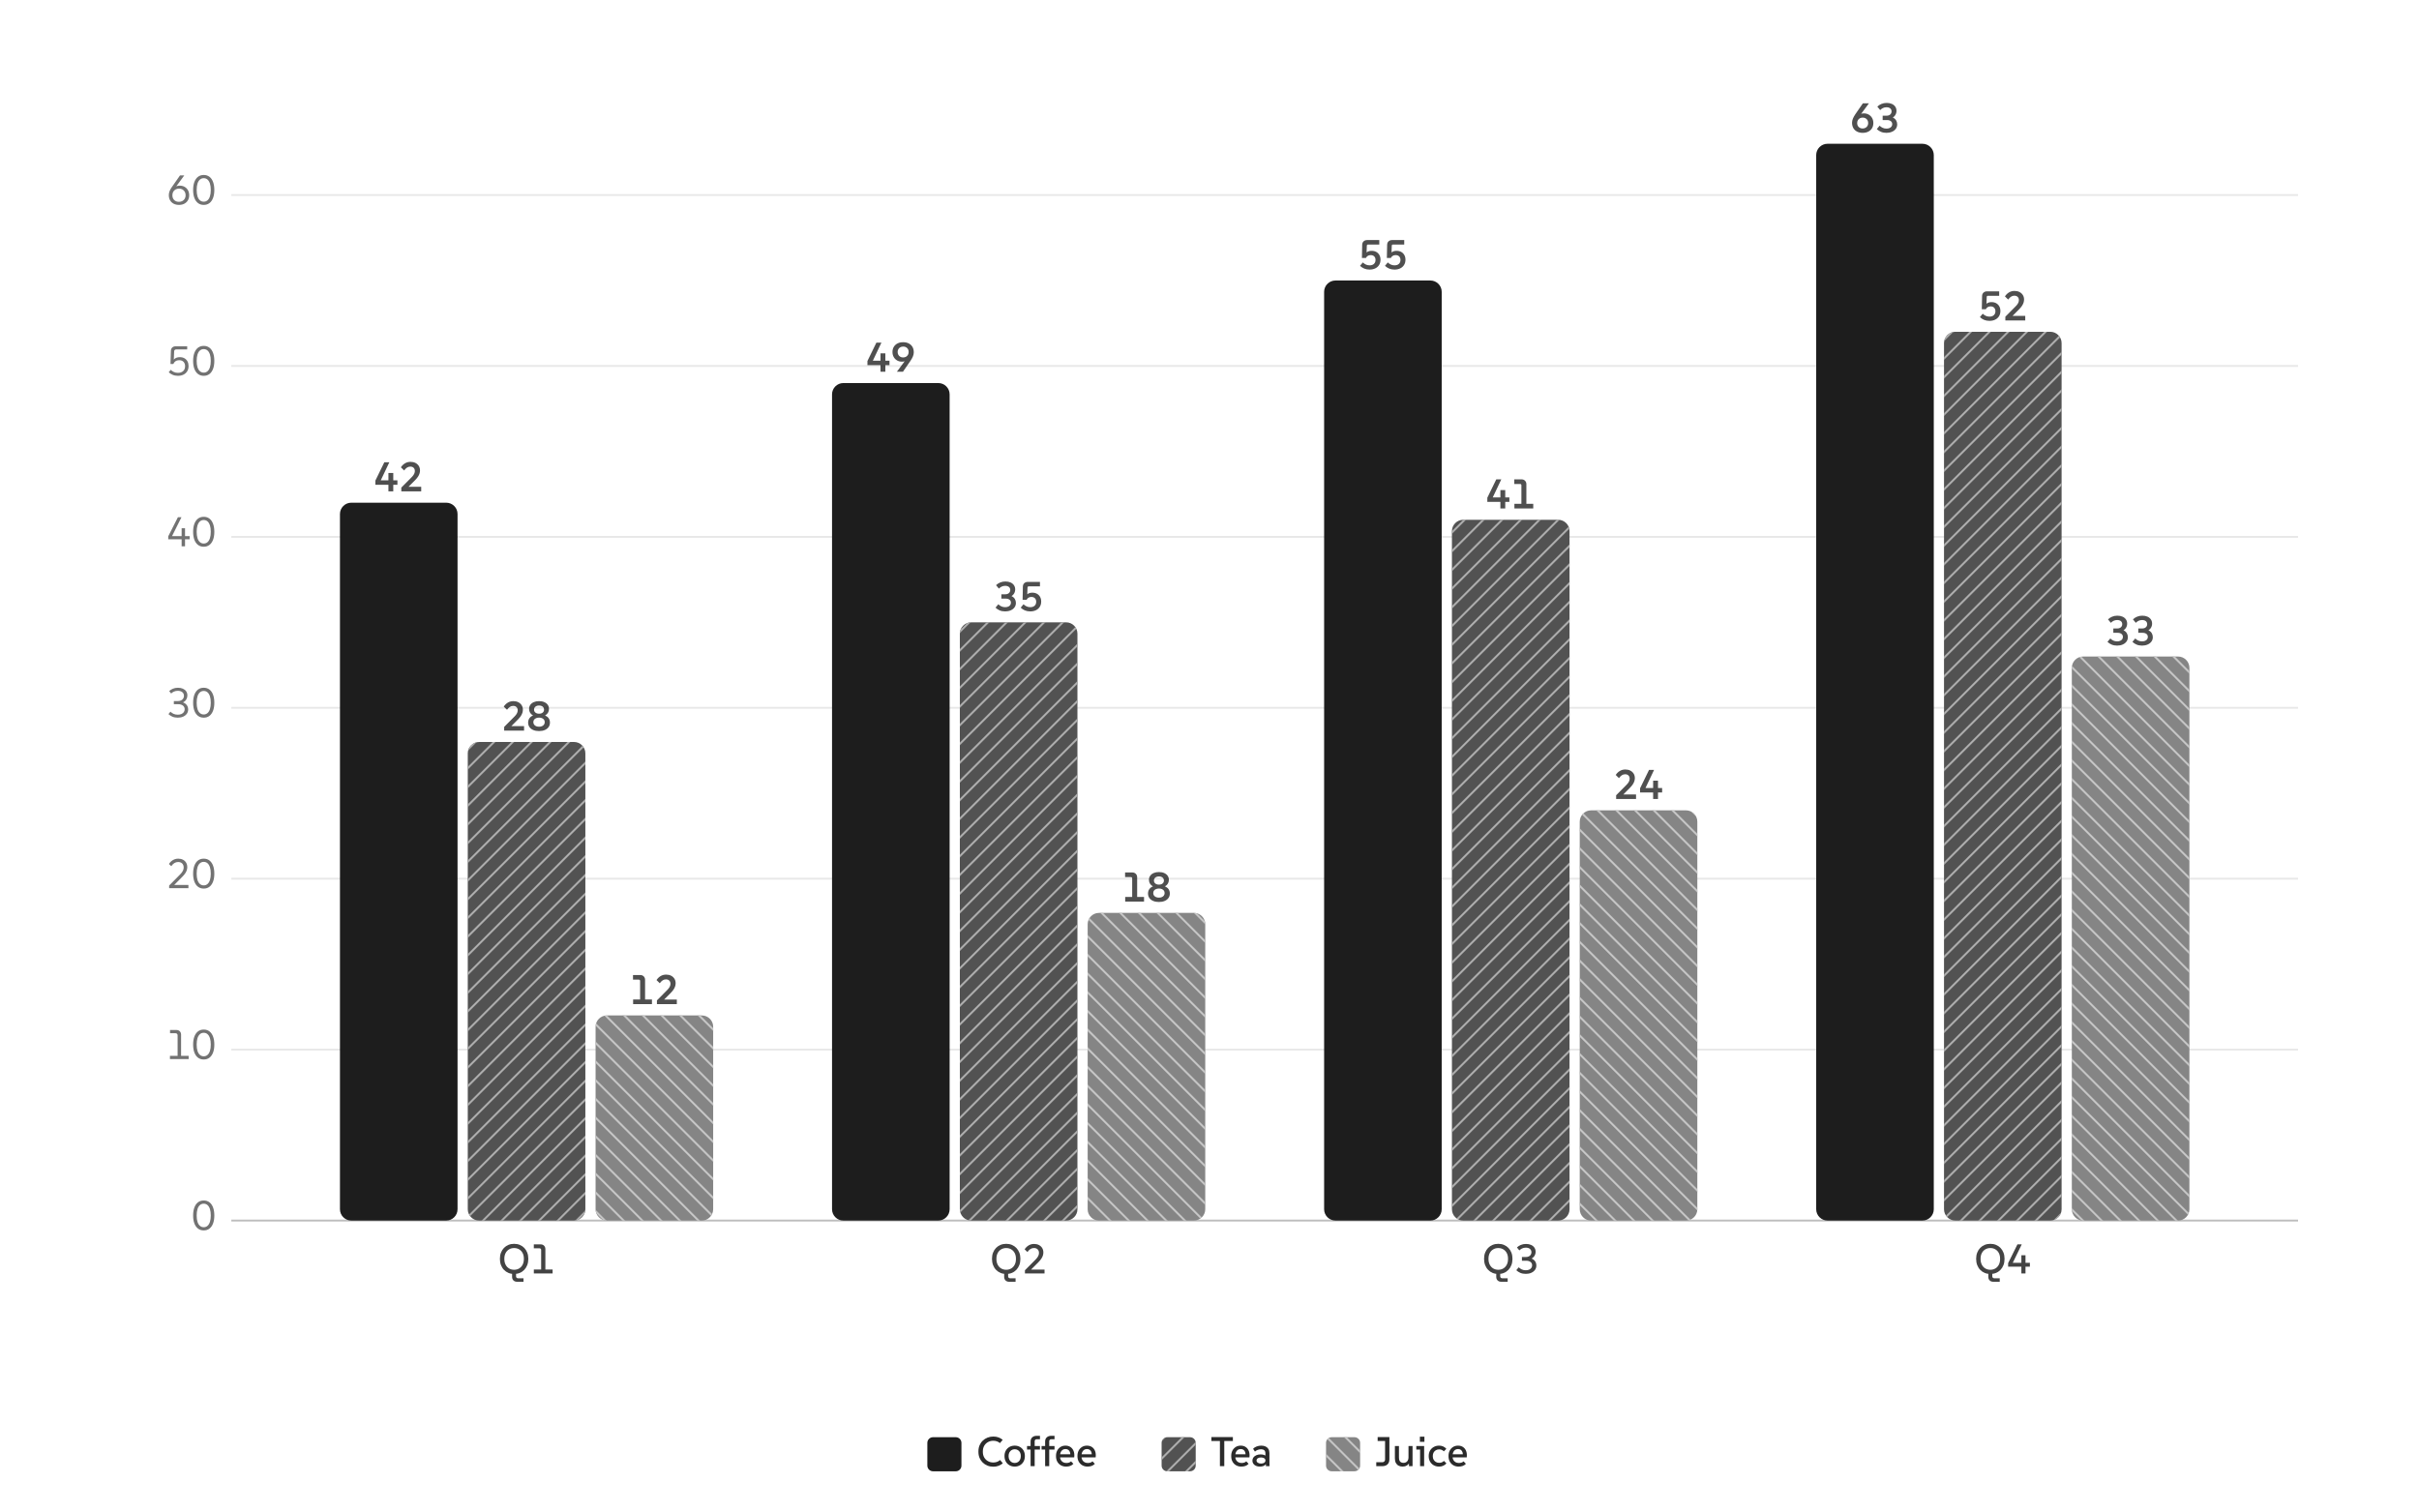
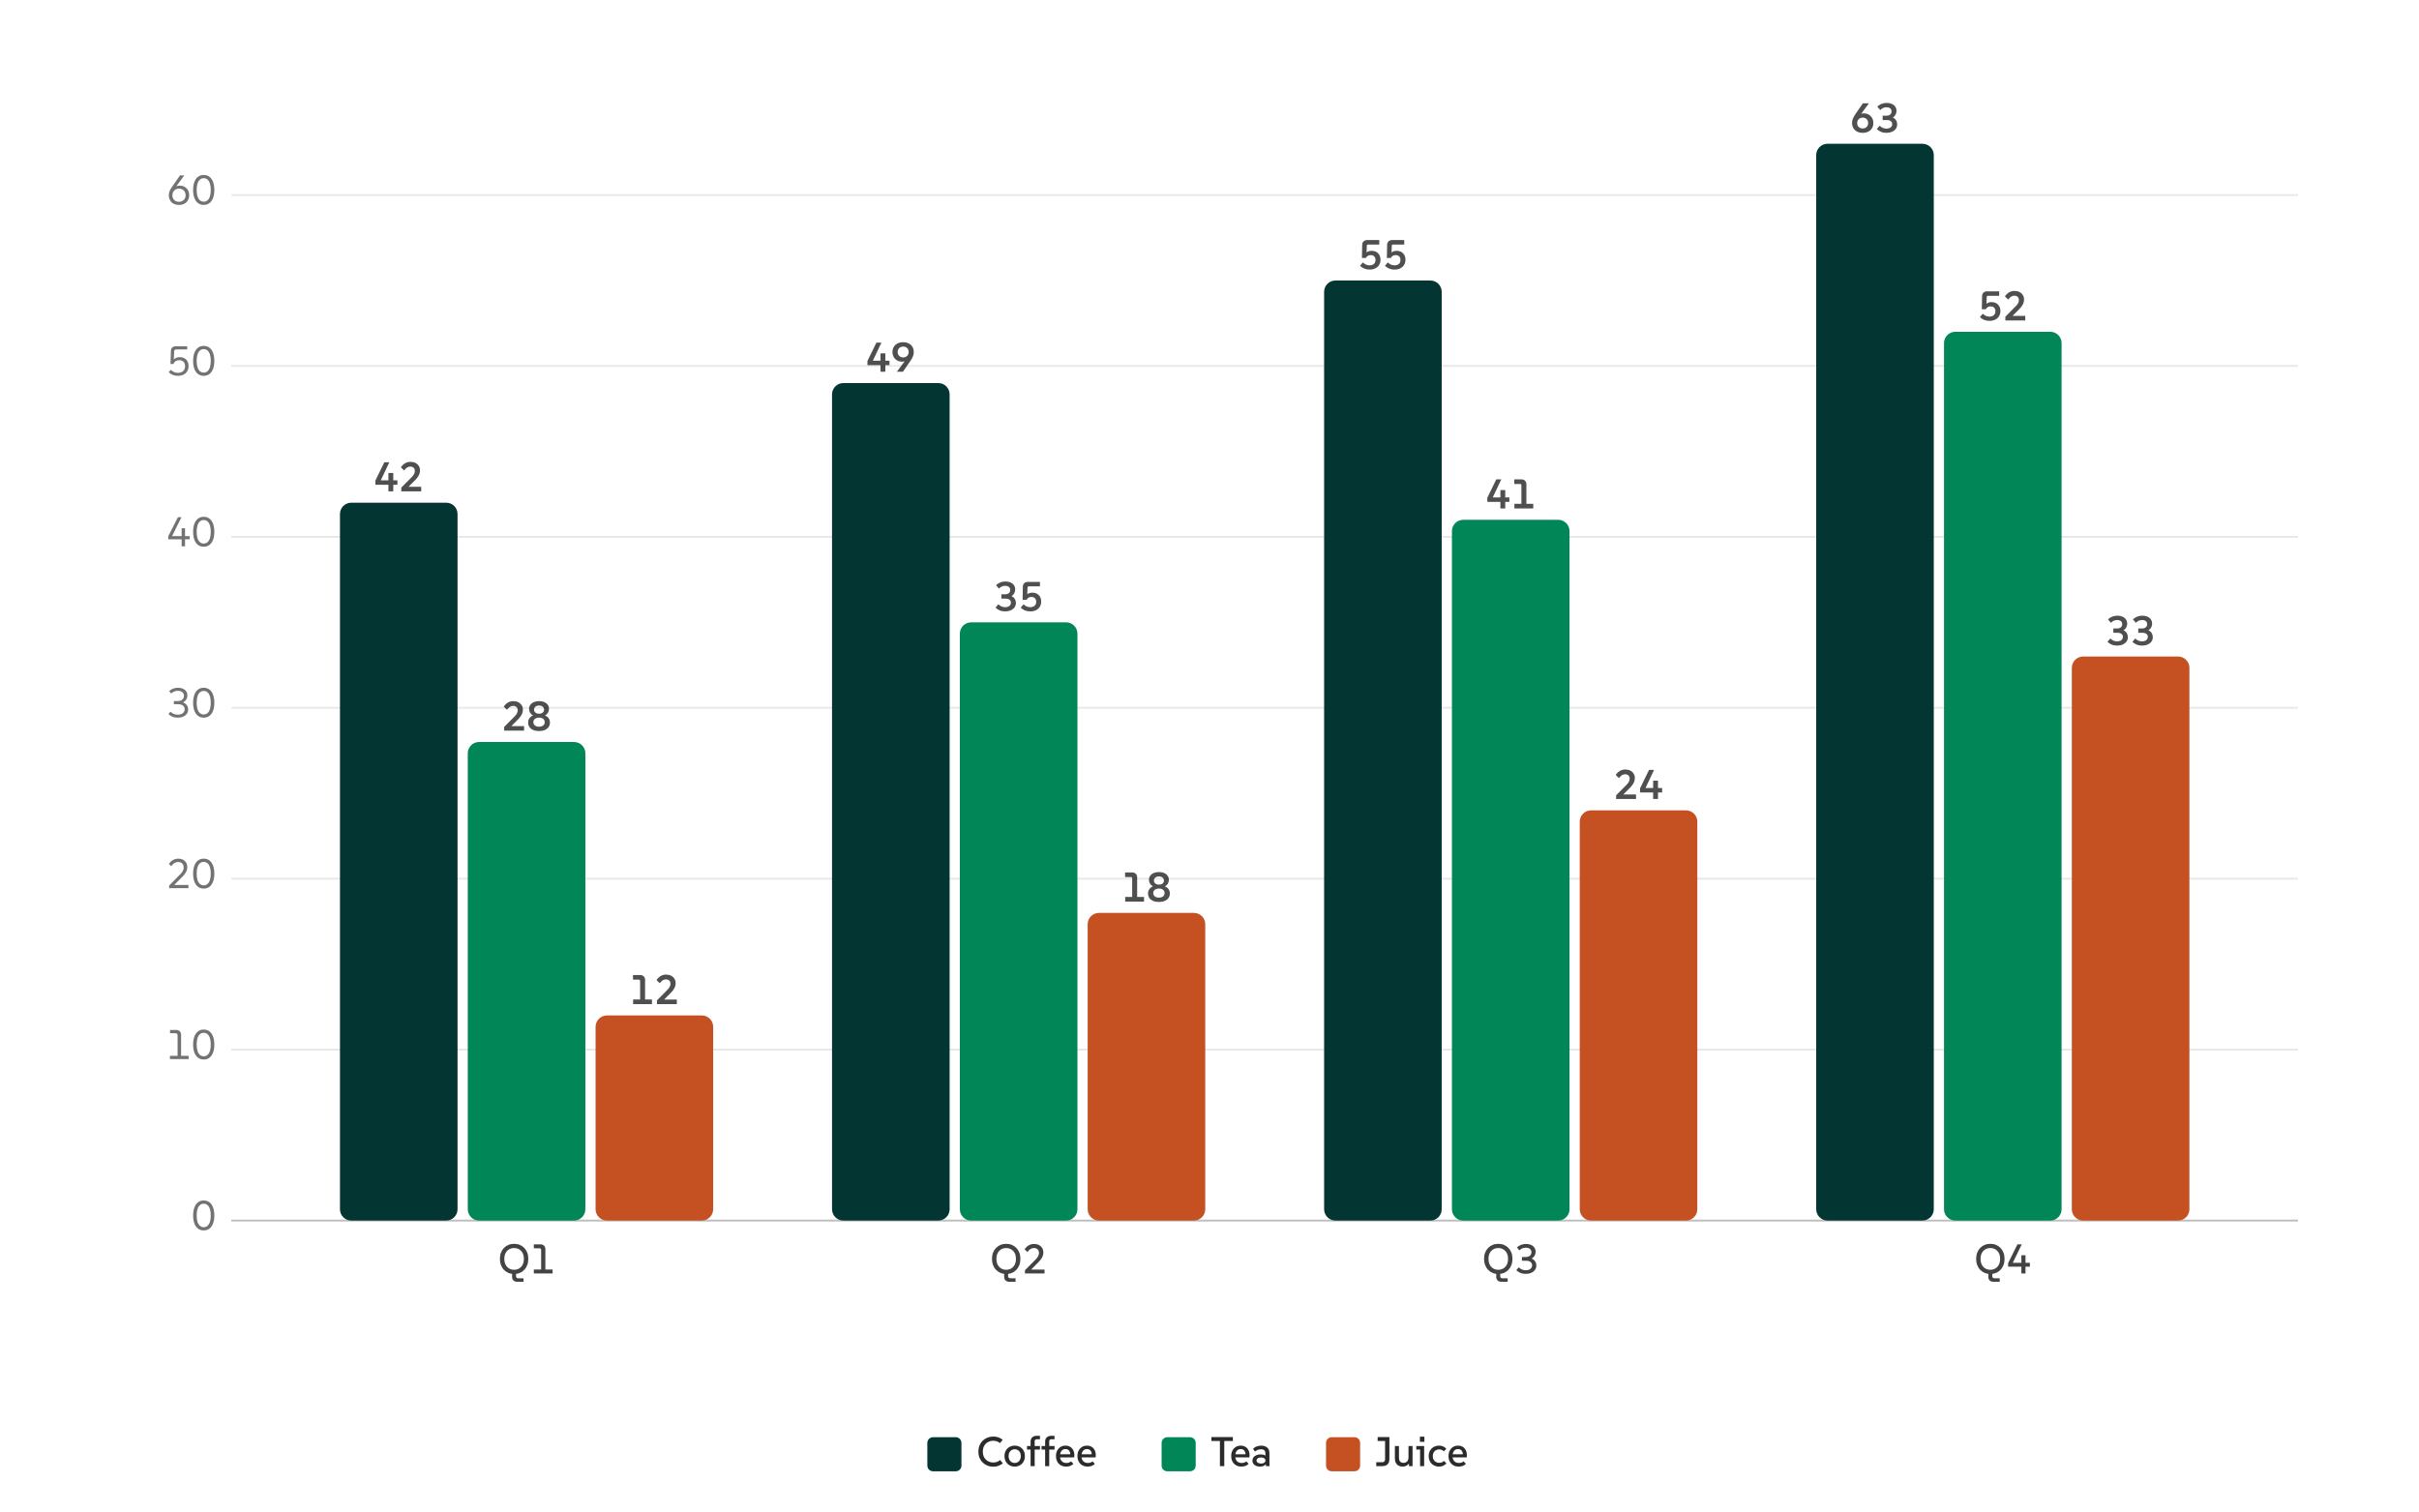
<svg xmlns="http://www.w3.org/2000/svg" id="d3-svg" width="1280" height="800" data-lolly-anno="vector bar bar3d auto grouped monotone uniform none linear auto ordered series #ffffff bc" style="width:100%;height:auto;display:block" viewBox="0 0 1280 800">
  <defs>
    <style>#d3-svg [data-annot],#d3-svg [data-canvas-input],#d3-svg [data-recolor]{cursor:pointer}</style>
  </defs>
  <rect id="d3-bg" width="1280" height="800" fill="none" pointer-events="all" />
  <g id="d3-plot">
    <g class="value-axis">
      <line x1="122.4" x2="1216" y1="646" y2="646" stroke="#141414" opacity=".28" />
      <path fill="#141414" d="M6.6.22q-1.74 0-3-.94-1.26-.95-1.94-2.72Q.99-5.2.99-7.68q0-2.49.67-4.27.68-1.78 1.94-2.73 1.26-.94 3-.94 1.75 0 3.01.94 1.25.95 1.92 2.73.68 1.78.68 4.27 0 2.48-.68 4.24-.67 1.77-1.92 2.72Q8.35.22 6.6.22m0-1.7q1.18 0 2.01-.73.83-.72 1.28-2.11.44-1.39.44-3.36 0-2-.44-3.39-.45-1.39-1.28-2.12t-2.01-.73q-1.17 0-2.01.73-.85.73-1.29 2.12-.43 1.39-.43 3.39 0 1.97.43 3.36.44 1.39 1.29 2.11.84.73 2.01.73" opacity=".6" transform="translate(101.2,651)" />
      <line x1="122.4" x2="1216" y1="555.538" y2="555.538" stroke="#141414" opacity=".1" />
      <path fill="#141414" d="M5.98-.69v-11.89q0-.49-.3-.79-.29-.31-.77-.31H1.98v-1.72h3.39q1.08 0 1.76.69.69.68.69 1.75V-.69zM1.93 0v-1.72h9.89V0zM19.8.22q-1.74 0-3-.94-1.26-.95-1.94-2.72-.67-1.76-.67-4.24 0-2.49.67-4.27.68-1.78 1.94-2.73 1.26-.94 3-.94 1.75 0 3.01.94 1.25.95 1.92 2.73.68 1.78.68 4.27 0 2.48-.68 4.24-.67 1.77-1.92 2.72-1.26.94-3.01.94m0-1.7q1.18 0 2.01-.73.83-.72 1.28-2.11.44-1.39.44-3.36 0-2-.44-3.39-.45-1.39-1.28-2.12t-2.01-.73q-1.17 0-2.01.73-.85.73-1.29 2.12-.43 1.39-.43 3.39 0 1.97.43 3.36.44 1.39 1.29 2.11.84.73 2.01.73" opacity=".6" transform="translate(88,560.54)" />
      <line x1="122.4" x2="1216" y1="465.077" y2="465.077" stroke="#141414" opacity=".1" />
      <path fill="#141414" d="M1.5 0v-1.39l5.66-5.73q.81-.8 1.24-1.46.43-.65.61-1.23t.18-1.13q0-1.36-.8-2.14-.79-.77-2.16-.77-1.07 0-1.98.58-.92.58-1.62 1.64L1.4-12.8q.83-1.32 2.11-2.07t2.78-.75q1.46 0 2.54.57t1.67 1.58.59 2.36q0 .73-.23 1.52-.22.78-.79 1.65T8.48-6.03L3.7-1.21l-.11-.48h8.11V0zm18.3.22q-1.74 0-3-.94-1.26-.95-1.94-2.72-.67-1.76-.67-4.24 0-2.49.67-4.27.68-1.78 1.94-2.73 1.26-.94 3-.94 1.75 0 3.01.94 1.25.95 1.92 2.73.68 1.78.68 4.27 0 2.48-.68 4.24-.67 1.77-1.92 2.72-1.26.94-3.01.94m0-1.7q1.18 0 2.01-.73.83-.72 1.28-2.11.44-1.39.44-3.36 0-2-.44-3.39-.45-1.39-1.28-2.12t-2.01-.73q-1.17 0-2.01.73-.85.73-1.29 2.12-.43 1.39-.43 3.39 0 1.97.43 3.36.44 1.39 1.29 2.11.84.73 2.01.73" opacity=".6" transform="translate(88,470.08)" />
      <line x1="122.4" x2="1216" y1="374.615" y2="374.615" stroke="#141414" opacity=".1" />
      <path fill="#141414" d="M6.1.22q-1.68 0-2.89-.53-1.22-.54-2.08-1.36l1.06-1.27q.7.68 1.64 1.13t2.3.45q1.08 0 1.89-.37.81-.36 1.25-1 .45-.65.45-1.5 0-1.22-.95-1.96-.94-.73-2.59-.73H3.99v-1.63h2.06q1.03 0 1.77-.37.73-.37 1.13-1 .39-.63.39-1.4 0-1.25-.89-1.96Q7.56-14 6.11-14 4.9-14 4-13.56q-.89.43-1.43.99l-1.05-1.28q.75-.74 1.94-1.25 1.19-.52 2.7-.52 1.48 0 2.61.5t1.76 1.41q.62.91.62 2.16 0 1.16-.57 2.12-.58.96-1.68 1.52-1.11.57-2.68.57v-.93q1.8 0 2.97.55 1.18.54 1.77 1.48.6.94.6 2.1 0 1.3-.7 2.28-.71.98-1.94 1.53Q7.68.22 6.1.22m13.7 0q-1.74 0-3-.94-1.26-.95-1.94-2.72-.67-1.76-.67-4.24 0-2.49.67-4.27.68-1.78 1.94-2.73 1.26-.94 3-.94 1.75 0 3.01.94 1.25.95 1.92 2.73.68 1.78.68 4.27 0 2.48-.68 4.24-.67 1.77-1.92 2.72-1.26.94-3.01.94m0-1.7q1.18 0 2.01-.73.83-.72 1.28-2.11.44-1.39.44-3.36 0-2-.44-3.39-.45-1.39-1.28-2.12t-2.01-.73q-1.17 0-2.01.73-.85.73-1.29 2.12-.43 1.39-.43 3.39 0 1.97.43 3.36.44 1.39 1.29 2.11.84.73 2.01.73" opacity=".6" transform="translate(88,379.62)" />
      <line x1="122.4" x2="1216" y1="284.154" y2="284.154" stroke="#141414" opacity=".1" />
      <path fill="#141414" d="M1.02-3.74v-1.54L6.14-15.4h1.89L2.78-4.89l-.41-.52h9.98v1.67zM8.11 0v-9.55h1.8V0zM19.8.22q-1.74 0-3-.94-1.26-.95-1.94-2.72-.67-1.76-.67-4.24 0-2.49.67-4.27.68-1.78 1.94-2.73 1.26-.94 3-.94 1.75 0 3.01.94 1.25.95 1.92 2.73.68 1.78.68 4.27 0 2.48-.68 4.24-.67 1.77-1.92 2.72-1.26.94-3.01.94m0-1.7q1.18 0 2.01-.73.83-.72 1.28-2.11.44-1.39.44-3.36 0-2-.44-3.39-.45-1.39-1.28-2.12t-2.01-.73q-1.17 0-2.01.73-.85.73-1.29 2.12-.43 1.39-.43 3.39 0 1.97.43 3.36.44 1.39 1.29 2.11.84.73 2.01.73" opacity=".6" transform="translate(88,289.15)" />
      <line x1="122.4" x2="1216" y1="193.692" y2="193.692" stroke="#141414" opacity=".1" />
      <path fill="#141414" d="M6.15.22q-1.59 0-2.82-.55Q2.1-.87 1.28-1.67l1.06-1.27Q3-2.3 3.95-1.83t2.24.47q1.72 0 2.74-.95 1.01-.94 1.01-2.56 0-1.41-.81-2.29-.82-.89-2.33-.89-1.14 0-1.93.54-.8.55-1.14 1.46H2.21l.23-7.15q.03-.64.34-1.14.32-.5.85-.78.54-.28 1.18-.28h6.24v1.66H5.17q-.39 0-.69.25t-.32.65l-.24 5.68-.7-.02q.44-1.1 1.43-1.79t2.51-.69q1.42 0 2.45.6 1.03.59 1.6 1.65t.57 2.45q0 1.62-.73 2.79-.72 1.16-1.98 1.77-1.26.62-2.92.62m13.65 0q-1.74 0-3-.94-1.26-.95-1.94-2.72-.67-1.76-.67-4.24 0-2.49.67-4.27.68-1.78 1.94-2.73 1.26-.94 3-.94 1.75 0 3.01.94 1.25.95 1.92 2.73.68 1.78.68 4.27 0 2.48-.68 4.24-.67 1.77-1.92 2.72-1.26.94-3.01.94m0-1.7q1.18 0 2.01-.73.83-.72 1.28-2.11.44-1.39.44-3.36 0-2-.44-3.39-.45-1.39-1.28-2.12t-2.01-.73q-1.17 0-2.01.73-.85.73-1.29 2.12-.43 1.39-.43 3.39 0 1.97.43 3.36.44 1.39 1.29 2.11.84.73 2.01.73" opacity=".6" transform="translate(88,198.69)" />
      <line x1="122.4" x2="1216" y1="103.231" y2="103.231" stroke="#141414" opacity=".1" />
      <path fill="#141414" d="M6.74.22q-1.65 0-2.87-.64T1.99-2.23q-.66-1.18-.66-2.76 0-1.04.39-2.03.38-.99 1.05-1.96l4.49-6.42h2.26l-4.9 6.68-.72.02q.69-.67 1.51-.97.83-.3 1.7-.3 1.47 0 2.6.65t1.77 1.79q.63 1.15.63 2.63 0 1.54-.68 2.69T9.54-.42t-2.8.64m-.03-1.63q1.03 0 1.82-.45.79-.44 1.24-1.22.45-.79.45-1.81 0-1.03-.44-1.82T8.56-7.95t-1.8-.45q-1.06 0-1.86.45T3.66-6.72t-.44 1.83q0 1.57.95 2.52.96.96 2.54.96M19.8.22q-1.74 0-3-.94-1.26-.95-1.94-2.72-.67-1.76-.67-4.24 0-2.49.67-4.27.68-1.78 1.94-2.73 1.26-.94 3-.94 1.75 0 3.01.94 1.25.95 1.92 2.73.68 1.78.68 4.27 0 2.48-.68 4.24-.67 1.77-1.92 2.72-1.26.94-3.01.94m0-1.7q1.18 0 2.01-.73.83-.72 1.28-2.11.44-1.39.44-3.36 0-2-.44-3.39-.45-1.39-1.28-2.12t-2.01-.73q-1.17 0-2.01.73-.85.73-1.29 2.12-.43 1.39-.43 3.39 0 1.97.43 3.36.44 1.39 1.29 2.11.84.73 2.01.73" opacity=".6" transform="translate(88,108.23)" />
    </g>
    <g class="cat-axis">
      <path fill="#141414" d="M10.09 4.4q-1.22 0-1.93-.71-.72-.7-.72-1.87V-.89h2.1v2.44q0 .42.28.7.29.29.71.29h2.95V4.4zM8.51.28q-1.62 0-2.99-.57-1.38-.57-2.39-1.63-1.01-1.05-1.57-2.51T1-7.65v-.18q0-1.75.56-3.19t1.57-2.49q1.01-1.04 2.39-1.61 1.37-.56 2.99-.56 1.63 0 3 .56 1.38.57 2.38 1.61 1.01 1.05 1.57 2.49t.56 3.19v.18q0 1.76-.56 3.22t-1.57 2.51q-1 1.06-2.38 1.63-1.37.57-3 .57m0-2.23q1.51 0 2.67-.7t1.83-1.98q.66-1.28.66-3.02v-.18q0-1.71-.66-2.97-.67-1.26-1.83-1.95-1.16-.7-2.67-.7-1.5 0-2.67.7-1.17.69-1.83 1.95-.67 1.26-.67 2.97v.18q0 1.74.67 3.02.66 1.28 1.83 1.98t2.67.7M22.82-.83v-11.6q0-.4-.23-.64-.24-.24-.63-.24h-3.02v-2.09h3.61q1.1 0 1.8.7t.7 1.79V-.83zM18.95 0v-2.09h9.93V0z" opacity=".8" transform="translate(263.53,674)" />
      <path fill="#141414" d="M10.09 4.4q-1.22 0-1.93-.71-.72-.7-.72-1.87V-.89h2.1v2.44q0 .42.28.7.29.29.71.29h2.95V4.4zM8.51.28q-1.62 0-2.99-.57-1.38-.57-2.39-1.63-1.01-1.05-1.57-2.51T1-7.65v-.18q0-1.75.56-3.19t1.57-2.49q1.01-1.04 2.39-1.61 1.37-.56 2.99-.56 1.63 0 3 .56 1.38.57 2.38 1.61 1.01 1.05 1.57 2.49t.56 3.19v.18q0 1.76-.56 3.22t-1.57 2.51q-1 1.06-2.38 1.63-1.37.57-3 .57m0-2.23q1.51 0 2.67-.7t1.83-1.98q.66-1.28.66-3.02v-.18q0-1.71-.66-2.97-.67-1.26-1.83-1.95-1.16-.7-2.67-.7-1.5 0-2.67.7-1.17.69-1.83 1.95-.67 1.26-.67 2.97v.18q0 1.74.67 3.02.66 1.28 1.83 1.98t2.67.7M18.43 0v-1.69l5.54-5.58Q24.7-8 25.1-8.61q.41-.61.58-1.17.18-.55.18-1.08 0-1.21-.73-1.91-.72-.7-1.95-.7-1.02 0-1.87.55-.86.55-1.56 1.58l-1.48-1.43q.86-1.33 2.14-2.09 1.29-.76 2.85-.76 1.48 0 2.58.58 1.1.57 1.72 1.59.62 1.01.62 2.37 0 .76-.25 1.57-.24.8-.81 1.67t-1.56 1.88l-4.48 4.51-.12-.6h7.84V0z" opacity=".8" transform="translate(523.91,674)" />
      <path fill="#141414" d="M10.09 4.4q-1.22 0-1.93-.71-.72-.7-.72-1.87V-.89h2.1v2.44q0 .42.28.7.29.29.71.29h2.95V4.4zM8.51.28q-1.62 0-2.99-.57-1.38-.57-2.39-1.63-1.01-1.05-1.57-2.51T1-7.65v-.18q0-1.75.56-3.19t1.57-2.49q1.01-1.04 2.39-1.61 1.37-.56 2.99-.56 1.63 0 3 .56 1.38.57 2.38 1.61 1.01 1.05 1.57 2.49t.56 3.19v.18q0 1.76-.56 3.22t-1.57 2.51q-1 1.06-2.38 1.63-1.37.57-3 .57m0-2.23q1.51 0 2.67-.7t1.83-1.98q.66-1.28.66-3.02v-.18q0-1.71-.66-2.97-.67-1.26-1.83-1.95-1.16-.7-2.67-.7-1.5 0-2.67.7-1.17.69-1.83 1.95-.67 1.26-.67 2.97v.18q0 1.74.67 3.02.66 1.28 1.83 1.98t2.67.7M23.09.22q-1.66 0-2.9-.53-1.24-.54-2.14-1.41l1.28-1.53q.71.69 1.62 1.13.9.43 2.16.43 1.01 0 1.75-.33t1.15-.92q.42-.59.42-1.37 0-1.11-.85-1.77t-2.3-.66h-2.25V-8.7h2.07q.92 0 1.59-.33.66-.33 1.01-.9.36-.57.36-1.27 0-1.15-.81-1.81-.8-.65-2.14-.65-1.14 0-2.01.43-.87.42-1.43 1.03l-1.28-1.56q.81-.8 2.04-1.33 1.24-.53 2.75-.53 1.52 0 2.67.51 1.14.51 1.78 1.44t.64 2.19q0 1.17-.58 2.13-.58.97-1.68 1.54-1.11.57-2.69.57v-1.13q1.82 0 2.99.56 1.18.55 1.77 1.5.58.94.58 2.11 0 1.32-.72 2.31T25.96-.34t-2.87.56" opacity=".8" transform="translate(784.29,674)" />
      <path fill="#141414" d="M10.09 4.4q-1.22 0-1.93-.71-.72-.7-.72-1.87V-.89h2.1v2.44q0 .42.28.7.29.29.71.29h2.95V4.4zM8.51.28q-1.62 0-2.99-.57-1.38-.57-2.39-1.63-1.01-1.05-1.57-2.51T1-7.65v-.18q0-1.75.56-3.19t1.57-2.49q1.01-1.04 2.39-1.61 1.37-.56 2.99-.56 1.63 0 3 .56 1.38.57 2.38 1.61 1.01 1.05 1.57 2.49t.56 3.19v.18q0 1.76-.56 3.22t-1.57 2.51q-1 1.06-2.38 1.63-1.37.57-3 .57m0-2.23q1.51 0 2.67-.7t1.83-1.98q.66-1.28.66-3.02v-.18q0-1.71-.66-2.97-.67-1.26-1.83-1.95-1.16-.7-2.67-.7-1.5 0-2.67.7-1.17.69-1.83 1.95-.67 1.26-.67 2.97v.18q0 1.74.67 3.02.66 1.28 1.83 1.98t2.67.7m9.41-1.65v-1.87l4.93-9.93h2.28L20.05-4.97l-.51-.65h9.89v2.02zM24.93 0v-9.64h2.18V0z" opacity=".8" transform="translate(1044.67,674)" />
    </g>
    <g>
-       <rect width="62.221" height="379.938" x="179.887" y="266.062" fill="#1d1d1d" data-recolor="Q1" rx="6" ry="6" />
-       <rect width="62.221" height="253.292" x="247.518" y="392.708" fill="#525252" data-recolor="Q1" rx="6" ry="6" />
-       <rect width="62.221" height="253.292" x="247.518" y="392.708" fill="url(#d3tex-1-525252)" pointer-events="none" rx="6" ry="6" />
-       <rect width="62.221" height="108.554" x="315.149" y="537.446" fill="#858585" data-recolor="Q1" rx="6" ry="6" />
-       <rect width="62.221" height="108.554" x="315.149" y="537.446" fill="url(#d3tex-2-858585)" pointer-events="none" rx="6" ry="6" />
-       <rect width="62.221" height="443.262" x="440.268" y="202.738" fill="#1d1d1d" data-recolor="Q2" rx="6" ry="6" />
-       <rect width="62.221" height="316.615" x="507.899" y="329.385" fill="#525252" data-recolor="Q2" rx="6" ry="6" />
-       <rect width="62.221" height="316.615" x="507.899" y="329.385" fill="url(#d3tex-1-525252)" pointer-events="none" rx="6" ry="6" />
-       <rect width="62.221" height="162.831" x="575.53" y="483.169" fill="#858585" data-recolor="Q2" rx="6" ry="6" />
-       <rect width="62.221" height="162.831" x="575.53" y="483.169" fill="url(#d3tex-2-858585)" pointer-events="none" rx="6" ry="6" />
-       <rect width="62.221" height="497.538" x="700.649" y="148.462" fill="#1d1d1d" data-recolor="Q3" rx="6" ry="6" />
-       <rect width="62.221" height="370.892" x="768.28" y="275.108" fill="#525252" data-recolor="Q3" rx="6" ry="6" />
-       <rect width="62.221" height="370.892" x="768.28" y="275.108" fill="url(#d3tex-1-525252)" pointer-events="none" rx="6" ry="6" />
-       <rect width="62.221" height="217.108" x="835.911" y="428.892" fill="#858585" data-recolor="Q3" rx="6" ry="6" />
-       <rect width="62.221" height="217.108" x="835.911" y="428.892" fill="url(#d3tex-2-858585)" pointer-events="none" rx="6" ry="6" />
-       <rect width="62.221" height="569.908" x="961.03" y="76.092" fill="#1d1d1d" data-recolor="Q4" rx="6" ry="6" />
-       <rect width="62.221" height="470.4" x="1028.661" y="175.6" fill="#525252" data-recolor="Q4" rx="6" ry="6" />
-       <rect width="62.221" height="470.4" x="1028.661" y="175.6" fill="url(#d3tex-1-525252)" pointer-events="none" rx="6" ry="6" />
-       <rect width="62.221" height="298.523" x="1096.292" y="347.477" fill="#858585" data-recolor="Q4" rx="6" ry="6" />
-       <rect width="62.221" height="298.523" x="1096.292" y="347.477" fill="url(#d3tex-2-858585)" pointer-events="none" rx="6" ry="6" />
+       <rect width="62.221" height="379.938" x="179.887" y="266.062" fill="#033633" data-recolor="Q1" rx="6" ry="6" />
+       <rect width="62.221" height="253.292" x="247.518" y="392.708" fill="#008657" data-recolor="Q1" rx="6" ry="6" />
+       <rect width="62.221" height="108.554" x="315.149" y="537.446" fill="#c55123" data-recolor="Q1" rx="6" ry="6" />
+       <rect width="62.221" height="443.262" x="440.268" y="202.738" fill="#033633" data-recolor="Q2" rx="6" ry="6" />
+       <rect width="62.221" height="316.615" x="507.899" y="329.385" fill="#008657" data-recolor="Q2" rx="6" ry="6" />
+       <rect width="62.221" height="162.831" x="575.53" y="483.169" fill="#c55123" data-recolor="Q2" rx="6" ry="6" />
+       <rect width="62.221" height="497.538" x="700.649" y="148.462" fill="#033633" data-recolor="Q3" rx="6" ry="6" />
+       <rect width="62.221" height="370.892" x="768.28" y="275.108" fill="#008657" data-recolor="Q3" rx="6" ry="6" />
+       <rect width="62.221" height="217.108" x="835.911" y="428.892" fill="#c55123" data-recolor="Q3" rx="6" ry="6" />
+       <rect width="62.221" height="569.908" x="961.03" y="76.092" fill="#033633" data-recolor="Q4" rx="6" ry="6" />
+       <rect width="62.221" height="470.4" x="1028.661" y="175.6" fill="#008657" data-recolor="Q4" rx="6" ry="6" />
+       <rect width="62.221" height="298.523" x="1096.292" y="347.477" fill="#c55123" data-recolor="Q4" rx="6" ry="6" />
    </g>
-     <defs class="d3-tex">
-       <pattern id="d3tex-1-525252" width="7" height="7" patternTransform="rotate(45)" patternUnits="userSpaceOnUse">
-         <line y2="7" stroke="#b1b1b1" stroke-linecap="round" stroke-opacity=".9" stroke-width="2.2" />
-       </pattern>
-       <pattern id="d3tex-2-858585" width="7" height="7" patternTransform="rotate(-45)" patternUnits="userSpaceOnUse">
-         <line y2="7" stroke="#c8c8c8" stroke-linecap="round" stroke-opacity=".9" stroke-width="2.2" />
-       </pattern>
-     </defs>
    <path fill="#141414" d="M.82-3.47v-2.2l4.74-9.73h2.66L3.31-5.05l-.61-.78h9.79v2.36zM7.73 0v-9.72h2.57V0zm6.82 0v-1.98l5.41-5.45q.66-.66 1.03-1.22.38-.56.55-1.09t.17-1.04q0-1.06-.64-1.69-.65-.63-1.75-.63-.98 0-1.77.53t-1.5 1.52l-1.72-1.68q.88-1.35 2.18-2.12 1.29-.77 2.9-.77 1.51 0 2.63.58 1.13.58 1.77 1.6.64 1.03.64 2.38 0 .8-.26 1.63-.26.82-.83 1.69T21.83-5.9l-4.19 4.21-.12-.72h7.56V0z" opacity=".75" transform="translate(197.8,260.06)" />
    <path fill="#141414" d="M1.35 0v-1.98l5.41-5.45q.66-.66 1.03-1.22.38-.56.55-1.09t.17-1.04q0-1.06-.64-1.69-.65-.63-1.75-.63-.98 0-1.77.53t-1.5 1.52l-1.72-1.68q.88-1.35 2.18-2.12 1.29-.77 2.9-.77 1.51 0 2.63.58 1.13.58 1.77 1.6.64 1.03.64 2.38 0 .8-.26 1.63-.26.82-.83 1.69T8.63-5.9L4.44-1.69l-.12-.72h7.56V0zM19.8.22q-1.74 0-3.05-.55-1.3-.55-2.01-1.56t-.71-2.37q0-1.23.59-2.17.59-.93 1.67-1.45t2.55-.52v.84q-1.31 0-2.27-.52-.97-.52-1.5-1.4-.54-.88-.54-2 0-1.25.65-2.18.66-.93 1.84-1.44 1.19-.52 2.78-.52 1.6 0 2.78.52 1.17.51 1.83 1.43.65.93.65 2.17 0 1.11-.53 2.01-.53.89-1.49 1.41-.97.52-2.28.52v-.84q1.48 0 2.56.52 1.07.52 1.66 1.44.59.93.59 2.17 0 1.37-.72 2.38T22.84-.33 19.8.22m0-2.3q.91 0 1.58-.3.68-.3 1.06-.85.37-.55.37-1.28 0-.74-.37-1.27-.38-.53-1.05-.82-.67-.3-1.57-.3-.91 0-1.59.3-.67.29-1.06.82-.38.53-.38 1.27 0 .73.37 1.28.38.55 1.06.85t1.58.3m.02-6.89q1.21 0 1.92-.59.7-.59.7-1.56 0-.99-.71-1.58-.72-.59-1.93-.59-1.19 0-1.91.59-.73.59-.73 1.58 0 .97.73 1.56.72.59 1.93.59" opacity=".75" transform="translate(265.43,386.71)" />
    <path fill="#141414" d="M5.65-.96v-11.32q0-.3-.17-.48-.18-.19-.49-.19h-3.1v-2.45h3.83q1.12 0 1.84.72.72.71.72 1.83V-.96zM1.95 0v-2.45h9.97V0zm12.6 0v-1.98l5.41-5.45q.66-.66 1.03-1.22.38-.56.55-1.09t.17-1.04q0-1.06-.64-1.69-.65-.63-1.75-.63-.98 0-1.77.53t-1.5 1.52l-1.72-1.68q.88-1.35 2.18-2.12 1.29-.77 2.9-.77 1.51 0 2.63.58 1.13.58 1.77 1.6.64 1.03.64 2.38 0 .8-.26 1.63-.26.82-.83 1.69T21.83-5.9l-4.19 4.21-.12-.72h7.56V0z" opacity=".75" transform="translate(333.06,531.45)" />
    <path fill="#141414" d="M.82-3.47v-2.2l4.74-9.73h2.66L3.31-5.05l-.61-.78h9.79v2.36zM7.73 0v-9.72h2.57V0zm8.68 0 4.88-6.59 1.09-.1q-.7.71-1.53 1.04-.82.33-1.71.33-1.5 0-2.64-.66T14.72-7.8q-.65-1.16-.65-2.63 0-1.59.71-2.75t1.98-1.8q1.26-.64 2.93-.64 1.74 0 3.01.66 1.26.65 1.95 1.84.69 1.2.69 2.85 0 1.06-.45 2.16t-1.24 2.26L19.61 0zm3.29-7.55q.88 0 1.53-.37.66-.37 1.03-1.03.37-.65.37-1.5 0-1.28-.8-2.07-.79-.79-2.11-.79-.85 0-1.51.37-.66.36-1.04 1.01-.37.64-.37 1.48 0 .85.37 1.5.37.66 1.03 1.03.65.37 1.5.37" opacity=".75" transform="translate(458.18,196.74)" />
    <path fill="#141414" d="M6.07.22q-1.65 0-2.91-.54Q1.91-.85.96-1.77l1.49-1.79q.73.71 1.6 1.12.87.42 2.04.42.92 0 1.6-.3t1.06-.83q.37-.53.37-1.24 0-1-.75-1.58t-2.01-.58h-2.3v-2.3h2.09q.8 0 1.39-.29t.91-.8.32-1.14q0-1.05-.72-1.65-.73-.59-1.95-.59-1.08 0-1.92.42t-1.43 1.06l-1.51-1.82q.88-.88 2.16-1.42t2.79-.54q1.55 0 2.72.52t1.81 1.46q.65.95.65 2.22 0 1.19-.58 2.16-.58.98-1.69 1.54-1.11.57-2.69.57v-1.32q1.83 0 3.01.57 1.18.56 1.75 1.51.58.96.58 2.12 0 1.34-.73 2.35-.74 1.01-2.03 1.57Q7.7.22 6.07.22m13.26 0q-1.59 0-2.85-.54t-2.19-1.45l1.49-1.79q.71.69 1.59 1.11.88.43 1.99.43 1.47 0 2.3-.78.83-.77.83-2.09 0-1.14-.67-1.84-.68-.71-1.92-.71-.88 0-1.52.41-.64.4-.96 1.11h-2.13l.15-7.11q.03-.7.36-1.24.34-.53.91-.83t1.25-.3h6.52v2.36h-5.97q-.24 0-.42.16-.19.15-.2.41l-.18 5.22-1.02-.02q.41-1.1 1.33-1.76.93-.67 2.42-.67 1.42 0 2.47.59 1.04.59 1.63 1.64t.59 2.46q0 1.65-.76 2.82-.75 1.18-2.05 1.79-1.3.62-2.99.62" opacity=".75" transform="translate(525.81,323.38)" />
    <path fill="#141414" d="M5.65-.96v-11.32q0-.3-.17-.48-.18-.19-.49-.19h-3.1v-2.45h3.83q1.12 0 1.84.72.72.71.72 1.83V-.96zM1.95 0v-2.45h9.97V0zM19.8.22q-1.74 0-3.05-.55-1.3-.55-2.01-1.56t-.71-2.37q0-1.23.59-2.17.59-.93 1.67-1.45t2.55-.52v.84q-1.31 0-2.27-.52-.97-.52-1.5-1.4-.54-.88-.54-2 0-1.25.65-2.18.66-.93 1.84-1.44 1.19-.52 2.78-.52 1.6 0 2.78.52 1.17.51 1.83 1.43.65.93.65 2.17 0 1.11-.53 2.01-.53.89-1.49 1.41-.97.52-2.28.52v-.84q1.48 0 2.56.52 1.07.52 1.66 1.44.59.93.59 2.17 0 1.37-.72 2.38T22.84-.33 19.8.22m0-2.3q.91 0 1.58-.3.68-.3 1.06-.85.37-.55.37-1.28 0-.74-.37-1.27-.38-.53-1.05-.82-.67-.3-1.57-.3-.91 0-1.59.3-.67.29-1.06.82-.38.53-.38 1.27 0 .73.37 1.28.38.55 1.06.85t1.58.3m.02-6.89q1.21 0 1.92-.59.7-.59.7-1.56 0-.99-.71-1.58-.72-.59-1.93-.59-1.19 0-1.91.59-.73.59-.73 1.58 0 .97.73 1.56.72.59 1.93.59" opacity=".75" transform="translate(593.44,477.17)" />
    <path fill="#141414" d="M6.13.22q-1.59 0-2.85-.54T1.09-1.77l1.49-1.79q.71.69 1.59 1.11.88.43 1.99.43 1.47 0 2.3-.78.83-.77.83-2.09 0-1.14-.67-1.84-.68-.71-1.92-.71-.88 0-1.52.41-.64.4-.96 1.11H2.09l.15-7.11q.03-.7.36-1.24.34-.53.91-.83t1.25-.3h6.52v2.36H5.31q-.24 0-.42.16-.19.15-.2.41l-.18 5.22-1.02-.02q.41-1.1 1.33-1.76.93-.67 2.42-.67 1.42 0 2.47.59 1.04.59 1.63 1.64t.59 2.46q0 1.65-.76 2.82-.75 1.18-2.05 1.79-1.3.62-2.99.62m13.2 0q-1.59 0-2.85-.54t-2.19-1.45l1.49-1.79q.71.69 1.59 1.11.88.43 1.99.43 1.47 0 2.3-.78.83-.77.83-2.09 0-1.14-.67-1.84-.68-.71-1.92-.71-.88 0-1.52.41-.64.4-.96 1.11h-2.13l.15-7.11q.03-.7.36-1.24.34-.53.91-.83t1.25-.3h6.52v2.36h-5.97q-.24 0-.42.16-.19.15-.2.41l-.18 5.22-1.02-.02q.41-1.1 1.33-1.76.93-.67 2.42-.67 1.42 0 2.47.59 1.04.59 1.63 1.64t.59 2.46q0 1.65-.76 2.82-.75 1.18-2.05 1.79-1.3.62-2.99.62" opacity=".75" transform="translate(718.56,142.46)" />
    <path fill="#141414" d="M.82-3.47v-2.2l4.74-9.73h2.66L3.31-5.05l-.61-.78h9.79v2.36zM7.73 0v-9.72h2.57V0zm11.12-.96v-11.32q0-.3-.17-.48-.18-.19-.49-.19h-3.1v-2.45h3.83q1.12 0 1.84.72.72.71.72 1.83V-.96zm-3.7.96v-2.45h9.97V0z" opacity=".75" transform="translate(786.19,269.11)" />
    <path fill="#141414" d="M1.35 0v-1.98l5.41-5.45q.66-.66 1.03-1.22.38-.56.55-1.09t.17-1.04q0-1.06-.64-1.69-.65-.63-1.75-.63-.98 0-1.77.53t-1.5 1.52l-1.72-1.68q.88-1.35 2.18-2.12 1.29-.77 2.9-.77 1.51 0 2.63.58 1.13.58 1.77 1.6.64 1.03.64 2.38 0 .8-.26 1.63-.26.82-.83 1.69T8.63-5.9L4.44-1.69l-.12-.72h7.56V0zm12.67-3.47v-2.2l4.74-9.73h2.66L16.51-5.05l-.61-.78h9.79v2.36zM20.93 0v-9.72h2.57V0z" opacity=".75" transform="translate(853.82,422.89)" />
    <path fill="#141414" d="M6.71.22q-1.73 0-3-.66-1.27-.65-1.96-1.85-.69-1.21-.69-2.84 0-1.06.45-2.16t1.24-2.26l4.04-5.85h3.2L5.11-8.81l-1.09.1q.7-.71 1.53-1.04.82-.33 1.71-.33 1.5 0 2.64.66t1.78 1.81q.65 1.15.65 2.64 0 1.59-.71 2.75T9.64-.42Q8.38.22 6.71.22m-.03-2.31q.85 0 1.51-.37.66-.36 1.04-1.01.37-.64.37-1.48 0-.86-.37-1.51T8.21-7.48q-.66-.37-1.51-.37-.87 0-1.53.37T4.14-6.46q-.37.64-.37 1.51 0 1.28.81 2.07.8.79 2.1.79M19.27.22q-1.65 0-2.91-.54-1.25-.53-2.2-1.45l1.49-1.79q.73.71 1.6 1.12.87.42 2.04.42.92 0 1.6-.3t1.06-.83q.37-.53.37-1.24 0-1-.75-1.58t-2.01-.58h-2.3v-2.3h2.09q.8 0 1.39-.29t.91-.8.32-1.14q0-1.05-.72-1.65-.73-.59-1.95-.59-1.08 0-1.92.42t-1.43 1.06l-1.51-1.82q.88-.88 2.16-1.42t2.79-.54q1.55 0 2.72.52t1.81 1.46q.65.95.65 2.22 0 1.19-.58 2.16-.58.98-1.69 1.54-1.11.57-2.69.57v-1.32q1.83 0 3.01.57 1.18.56 1.75 1.51.58.96.58 2.12 0 1.34-.73 2.35-.74 1.01-2.03 1.57-1.29.57-2.92.57" opacity=".75" transform="translate(978.94,70.09)" />
    <path fill="#141414" d="M6.13.22q-1.59 0-2.85-.54T1.09-1.77l1.49-1.79q.71.69 1.59 1.11.88.43 1.99.43 1.47 0 2.3-.78.83-.77.83-2.09 0-1.14-.67-1.84-.68-.71-1.92-.71-.88 0-1.52.41-.64.4-.96 1.11H2.09l.15-7.11q.03-.7.36-1.24.34-.53.91-.83t1.25-.3h6.52v2.36H5.31q-.24 0-.42.16-.19.15-.2.41l-.18 5.22-1.02-.02q.41-1.1 1.33-1.76.93-.67 2.42-.67 1.42 0 2.47.59 1.04.59 1.63 1.64t.59 2.46q0 1.65-.76 2.82-.75 1.18-2.05 1.79-1.3.62-2.99.62M14.55 0v-1.98l5.41-5.45q.66-.66 1.03-1.22.38-.56.55-1.09t.17-1.04q0-1.06-.64-1.69-.65-.63-1.75-.63-.98 0-1.77.53t-1.5 1.52l-1.72-1.68q.88-1.35 2.18-2.12 1.29-.77 2.9-.77 1.51 0 2.63.58 1.13.58 1.77 1.6.64 1.03.64 2.38 0 .8-.26 1.63-.26.82-.83 1.69T21.83-5.9l-4.19 4.21-.12-.72h7.56V0z" opacity=".75" transform="translate(1046.57,169.6)" />
    <path fill="#141414" d="M6.07.22q-1.65 0-2.91-.54Q1.91-.85.96-1.77l1.49-1.79q.73.71 1.6 1.12.87.42 2.04.42.92 0 1.6-.3t1.06-.83q.37-.53.37-1.24 0-1-.75-1.58t-2.01-.58h-2.3v-2.3h2.09q.8 0 1.39-.29t.91-.8.32-1.14q0-1.05-.72-1.65-.73-.59-1.95-.59-1.08 0-1.92.42t-1.43 1.06l-1.51-1.82q.88-.88 2.16-1.42t2.79-.54q1.55 0 2.72.52t1.81 1.46q.65.95.65 2.22 0 1.19-.58 2.16-.58.98-1.69 1.54-1.11.57-2.69.57v-1.32q1.83 0 3.01.57 1.18.56 1.75 1.51.58.96.58 2.12 0 1.34-.73 2.35-.74 1.01-2.03 1.57Q7.7.22 6.07.22m13.2 0q-1.65 0-2.91-.54-1.25-.53-2.2-1.45l1.49-1.79q.73.71 1.6 1.12.87.42 2.04.42.92 0 1.6-.3t1.06-.83q.37-.53.37-1.24 0-1-.75-1.58t-2.01-.58h-2.3v-2.3h2.09q.8 0 1.39-.29t.91-.8.32-1.14q0-1.05-.72-1.65-.73-.59-1.95-.59-1.08 0-1.92.42t-1.43 1.06l-1.51-1.82q.88-.88 2.16-1.42t2.79-.54q1.55 0 2.72.52t1.81 1.46q.65.95.65 2.22 0 1.19-.58 2.16-.58.98-1.69 1.54-1.11.57-2.69.57v-1.32q1.83 0 3.01.57 1.18.56 1.75 1.51.58.96.58 2.12 0 1.34-.73 2.35-.74 1.01-2.03 1.57-1.29.57-2.92.57" opacity=".75" transform="translate(1114.2,341.48)" />
    <g class="legend">
-       <rect width="18.04" height="18.04" x="490.7" y="760.666" fill="#1d1d1d" rx="3" />
+       <rect width="18.04" height="18.04" x="490.7" y="760.666" fill="#033633" rx="3" />
      <path fill="#141414" d="M8.88.28Q7.23.28 5.8-.29 4.36-.85 3.28-1.9 2.2-2.94 1.59-4.37.99-5.8.99-7.53v-.34q0-1.73.6-3.16.61-1.43 1.69-2.47 1.08-1.05 2.52-1.61 1.43-.57 3.08-.57 1.48 0 2.73.45 1.24.45 2.22 1.29l-1.45 1.73q-.7-.6-1.59-.92t-1.91-.32q-1.59 0-2.85.71-1.26.7-1.98 1.96-.72 1.25-.72 2.91v.34q0 1.66.72 2.91.72 1.26 1.98 1.96 1.26.71 2.85.71 1.05 0 1.95-.33t1.61-.98l1.46 1.73q-.99.86-2.27 1.34-1.28.47-2.75.47M20.19.22q-1.54 0-2.77-.7-1.22-.7-1.92-1.93-.71-1.24-.71-2.85v-.2q0-1.59.71-2.81.7-1.22 1.92-1.91 1.23-.69 2.77-.69t2.76.69q1.21.68 1.91 1.9.7 1.21.7 2.79v.23q0 1.61-.7 2.85-.7 1.23-1.91 1.93-1.22.7-2.76.7m0-1.91q.95 0 1.68-.46.72-.45 1.13-1.26.4-.8.4-1.85v-.23q0-1.02-.4-1.8-.41-.78-1.13-1.22-.73-.45-1.68-.45-.94 0-1.67.45t-1.15 1.24-.42 1.81v.2q0 1.05.42 1.85.42.81 1.15 1.26.73.46 1.67.46M28.59 0v-13.09q0-1.37.88-2.17.87-.8 2.29-.8h1.79v1.81h-1.81q-.42 0-.7.29-.29.28-.29.7V0zM26.7-8.8v-1.85h6.85v1.85zM36.29 0v-13.09q0-1.37.88-2.17.87-.8 2.29-.8h1.79v1.81h-1.81q-.42 0-.7.29-.29.28-.29.7V0zM34.4-8.8v-1.85h6.85v1.85zm13 9.02q-1.59 0-2.8-.69-1.21-.7-1.89-1.93-.67-1.24-.67-2.86v-.22q0-1.54.62-2.75.63-1.21 1.77-1.93 1.14-.71 2.64-.71 1.56 0 2.67.77 1.11.76 1.64 2.15.52 1.39.29 3.29h-8.08v-1.63h6.91l-.94.84q.16-1.13-.13-1.94-.28-.82-.89-1.25-.62-.43-1.47-.43-.92 0-1.57.46t-.99 1.26-.34 1.87v.46q0 .92.4 1.68t1.15 1.21q.74.44 1.77.44.83 0 1.44-.21.6-.21 1.07-.65l1.23 1.3q-.64.72-1.62 1.1-.99.37-2.21.37m11.35 0q-1.58 0-2.79-.69-1.21-.7-1.89-1.93-.68-1.24-.68-2.86v-.22q0-1.54.62-2.75.63-1.21 1.77-1.93 1.14-.71 2.64-.71 1.57 0 2.68.77 1.11.76 1.63 2.15t.29 3.29h-8.08v-1.63h6.92l-.95.84q.16-1.13-.12-1.94-.29-.82-.9-1.25t-1.47-.43q-.92 0-1.57.46t-.99 1.26-.34 1.87v.46q0 .92.4 1.68t1.15 1.21q.75.44 1.77.44.83 0 1.44-.21t1.07-.65l1.23 1.3q-.64.72-1.62 1.1-.99.37-2.21.37" opacity=".9" transform="translate(516.74,776)" />
-       <rect width="18.04" height="18.04" x="614.66" y="760.666" fill="#525252" rx="3" />
-       <rect width="18.04" height="18.04" x="614.66" y="760.666" fill="url(#d3tex-1-525252)" pointer-events="none" rx="3" ry="3" />
+       <rect width="18.04" height="18.04" x="614.66" y="760.666" fill="#008657" rx="3" />
      <path fill="#141414" d="M4.81 0v-14.43h2.31V0zM.3-13.31v-2.09h11.37v2.09zM16.16.22q-1.59 0-2.8-.69-1.21-.7-1.89-1.93-.67-1.24-.67-2.86v-.22q0-1.54.62-2.75.63-1.21 1.77-1.93 1.14-.71 2.64-.71 1.56 0 2.67.77 1.11.76 1.64 2.15.52 1.39.29 3.29h-8.08v-1.63h6.91l-.94.84q.16-1.13-.13-1.94-.28-.82-.89-1.25-.62-.43-1.47-.43-.92 0-1.57.46t-.99 1.26-.34 1.87v.46q0 .92.4 1.68t1.15 1.21q.74.44 1.77.44.83 0 1.44-.21.6-.21 1.07-.65l1.23 1.3q-.64.72-1.62 1.1-.99.37-2.21.37m13-.22-.04-3.31-.24-.75v-2.71q0-1.18-.63-1.68-.64-.5-1.67-.5-.83 0-1.71.31t-1.52.93l-.99-1.48q.71-.8 1.89-1.24 1.17-.44 2.45-.44 1.29 0 2.26.45t1.51 1.33.54 2.2v3.43q0 .88.02 1.74T31.08 0zm-3.17.22q-1.8 0-2.89-.88-1.09-.89-1.09-2.3 0-.94.54-1.67t1.51-1.16q.96-.43 2.22-.43 1.93 0 2.94.86 1 .85 1 2.25h-.49q0 1.58-.97 2.46-.96.87-2.77.87m.58-1.6q1.09 0 1.71-.45t.62-1.18q0-.72-.62-1.16t-1.73-.44q-1.08 0-1.72.44t-.64 1.16q0 .71.65 1.17t1.73.46" opacity=".9" transform="translate(640.7,776)" />
-       <rect width="18.04" height="18.04" x="701.66" y="760.666" fill="#858585" rx="3" />
-       <rect width="18.04" height="18.04" x="701.66" y="760.666" fill="url(#d3tex-2-858585)" pointer-events="none" rx="3" ry="3" />
+       <rect width="18.04" height="18.04" x="701.66" y="760.666" fill="#c55123" rx="3" />
      <path fill="#141414" d="M.54 0v-2.09H3.8q.6 0 1-.4t.4-.99v-10.8l.95.97H1.27v-2.09h6.22v11.71q0 1.78-1 2.74Q5.5 0 3.6 0zM14.5.22q-1.17 0-2.1-.47-.93-.46-1.47-1.43-.53-.96-.53-2.45v-6.52h2.15v6.12q0 1.03.31 1.64t.86.87q.55.27 1.24.27.74 0 1.33-.32.6-.32.95-.97.36-.64.36-1.61v-6h2.14V0h-1.89v-2.9h.63q-.23.93-.68 1.54t-1.03.95q-.57.35-1.17.49-.59.14-1.1.14M23.73 0v-9.76l.96.96h-2.96v-1.85h4.15V0zm-.11-12.88v-2.74h2.4v2.74zM33.81.22q-1.6 0-2.84-.69t-1.95-1.92q-.72-1.22-.72-2.81v-.26q0-1.6.72-2.82t1.97-1.9q1.24-.69 2.82-.69 1.17 0 2.17.45.99.44 1.64 1.25L36.3-7.84q-.47-.52-1.1-.78-.64-.26-1.39-.26-.95 0-1.71.42-.76.43-1.2 1.2-.44.76-.44 1.8v.26q0 1.04.45 1.8.44.77 1.21 1.2.76.43 1.72.43.72 0 1.36-.24.64-.25 1.16-.78l1.3 1.31Q37.01-.69 36-.23q-1.02.45-2.19.45m10.33 0q-1.58 0-2.79-.69-1.21-.7-1.89-1.93-.68-1.24-.68-2.86v-.22q0-1.54.63-2.75.62-1.21 1.76-1.93 1.14-.71 2.64-.71 1.57 0 2.68.77 1.11.76 1.63 2.15t.29 3.29h-8.08v-1.63h6.92l-.95.84q.16-1.13-.12-1.94-.29-.82-.9-1.25t-1.46-.43q-.93 0-1.57.46-.65.46-.99 1.26-.35.8-.35 1.87v.46q0 .92.4 1.68t1.15 1.21q.75.44 1.77.44.83 0 1.44-.21t1.07-.65l1.23 1.3q-.63.72-1.62 1.1-.98.37-2.21.37" opacity=".9" transform="translate(727.7,776)" />
    </g>
  </g>
</svg>
